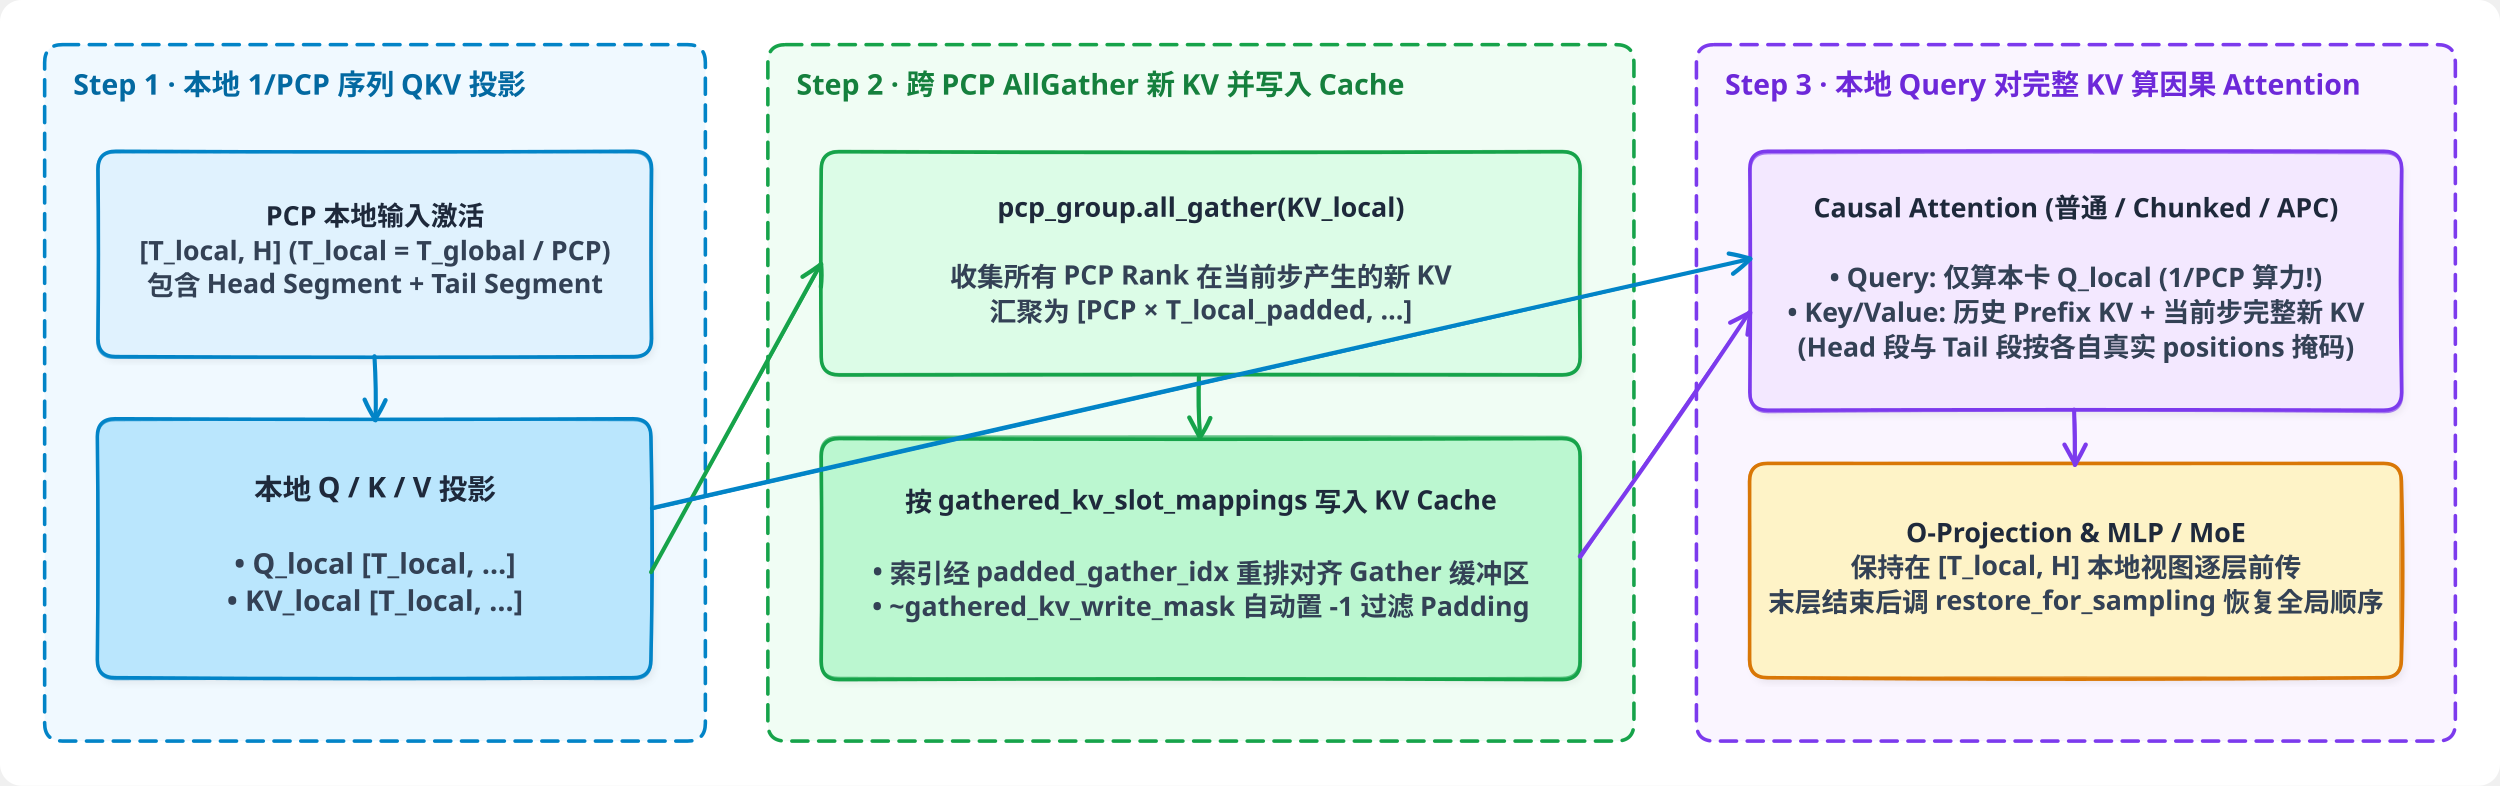
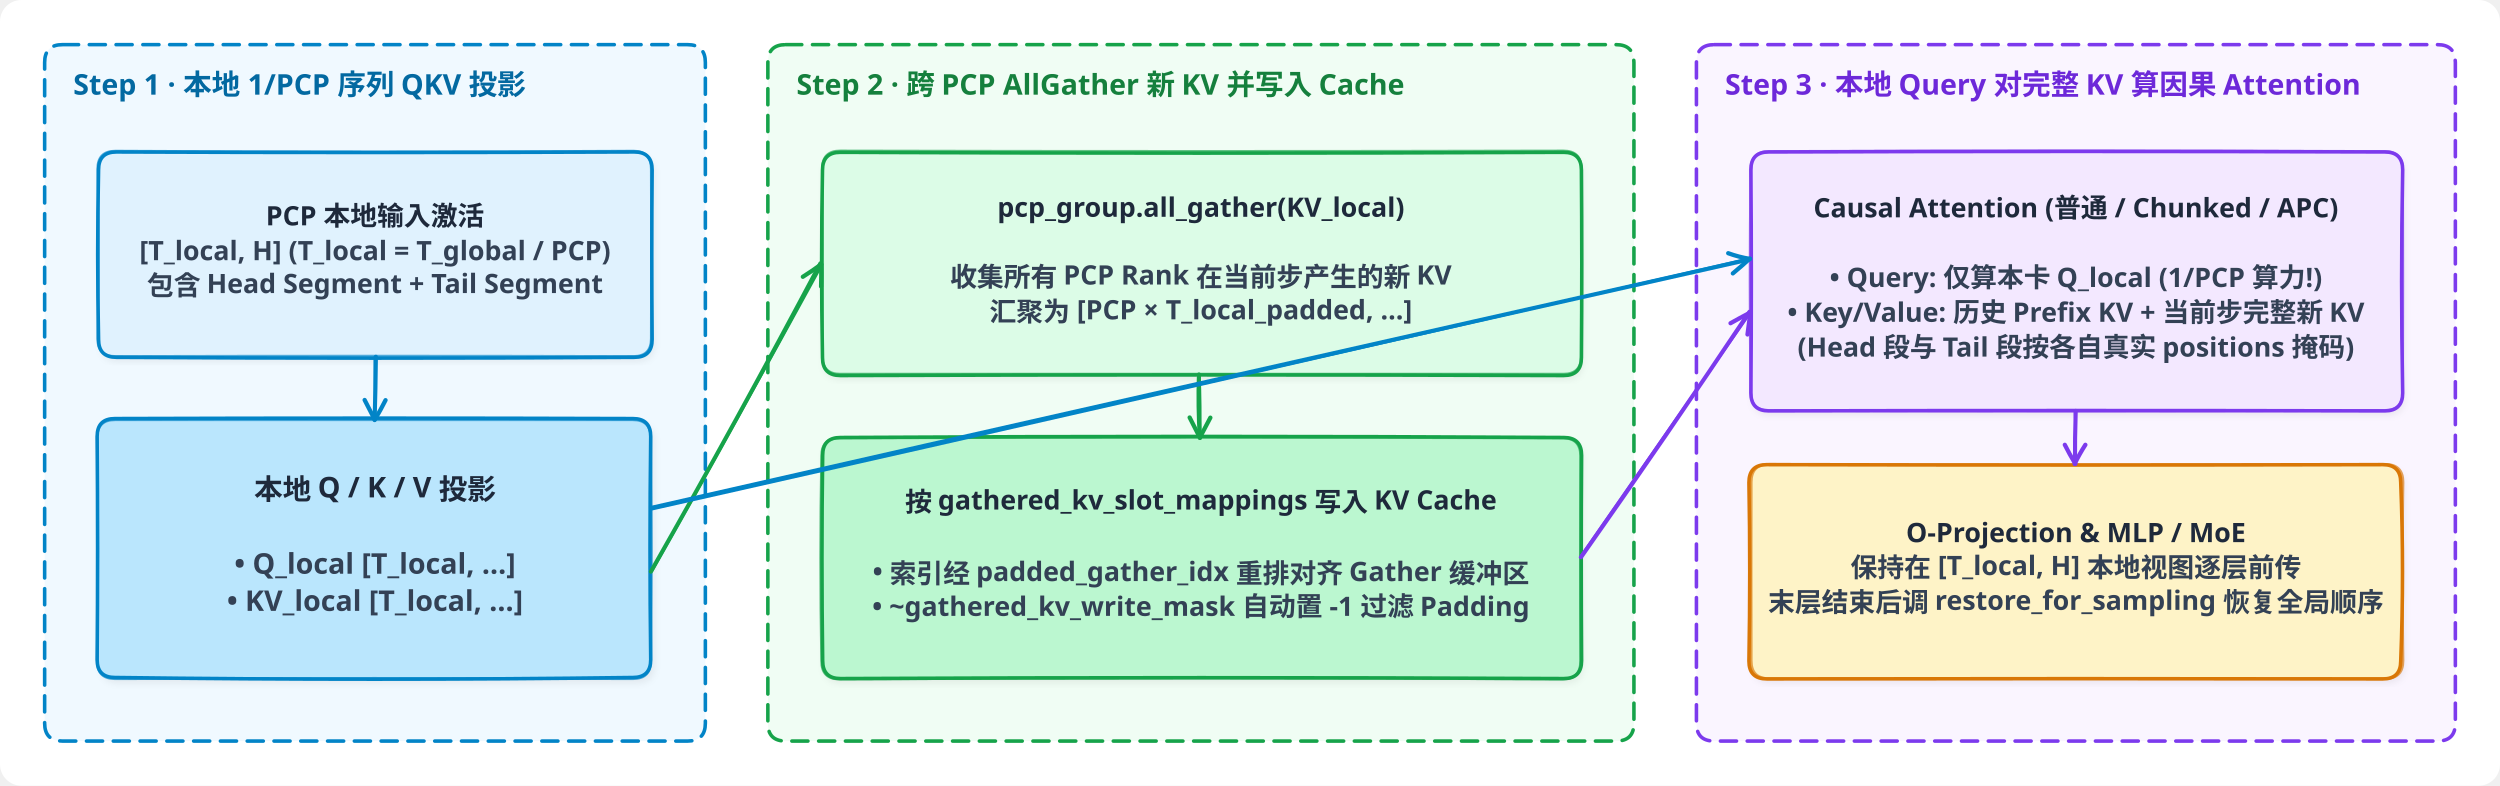
<svg xmlns="http://www.w3.org/2000/svg" viewBox="0 0 1400 440" width="1400" height="440" font-family="'Comic Sans MS', 'Segoe Print', 'Bradley Hand', 'Chalkboard SE', 'Microsoft YaHei', sans-serif">
  <defs>
    <filter id="paper-shadow" x="-2%" y="-2%" width="104%" height="106%">
      <feDropShadow dx="1.5" dy="2.5" stdDeviation="2" flood-color="#0f172a" flood-opacity="0.07" />
    </filter>
  </defs>
  <rect x="0" y="0" width="1400" height="440" fill="#ffffff" rx="12" />
  <path d="M 35.0 25 L 385.0 25 Q 395 25 395 35.0 L 395 405.0 Q 395 415 385.0 415 L 35.0 415 Q 25 415 25 405.0 L 25 35.0 Q 25 25 35.0 25 Z" fill="#f0f9ff" stroke="none" />
  <path d="M 35.0 25 L 385.0 25 Q 395 25 395 35.0 L 395 405.0 Q 395 415 385.0 415 L 35.0 415 Q 25 415 25 405.0 L 25 35.0 Q 25 25 35.0 25 Z" fill="none" stroke="#0284c7" stroke-width="2" stroke-linecap="round" stroke-linejoin="round" opacity="1" stroke-dasharray="9 6" />
  <path d="M 65.0 85 L 355.0 85 Q 365 85 365 95.0 L 365 190.0 Q 365 200 355.0 200 L 65.0 200 Q 55 200 55 190.0 L 55 95.0 Q 55 85 65.0 85 Z" fill="#e0f2fe" stroke="none" filter="url(#paper-shadow)" />
-   <path d="M 64.9 84.7 Q 210.0 85.5 354.9 84.7 Q 364.9 84.7 364.9 94.7 Q 364.3 142.5 364.9 189.7 Q 364.9 199.7 354.9 199.7 Q 210.0 200.4 64.9 199.7 Q 54.9 199.7 54.9 189.7 Q 55.3 142.5 54.9 94.7 Q 54.9 84.7 64.9 84.7" fill="none" stroke="#0284c7" stroke-width="2" stroke-linecap="round" stroke-linejoin="round" opacity="1" />
-   <path d="M 64.5 85.3 Q 210.0 84.4 354.5 85.3 Q 364.5 85.3 364.5 95.3 Q 364.4 142.5 364.5 190.3 Q 364.5 200.3 354.5 200.3 Q 210.0 200.4 64.5 200.3 Q 54.5 200.3 54.5 190.3 Q 55.7 142.5 54.5 95.3 Q 54.5 85.3 64.5 85.3" fill="none" stroke="#0284c7" stroke-width="1.5" stroke-linecap="round" stroke-linejoin="round" opacity="0.65" />
+   <path d="M 65.2 85.1 Q 210.0 85.7 355.2 85.1 Q 365.2 85.1 365.2 95.1 Q 364.8 142.5 365.2 190.1 Q 365.2 200.1 355.2 200.1 Q 210.0 201.0 65.2 200.1 Q 55.2 200.1 55.2 190.1 Q 54.2 142.5 55.2 95.1 Q 55.2 85.1 65.2 85.1" fill="none" stroke="#0284c7" stroke-width="2" stroke-linecap="round" stroke-linejoin="round" opacity="1" />
+   <path d="M 64.7 84.6 Q 210.0 85.5 354.7 84.6 Q 364.7 84.6 364.7 94.6 Q 365.0 142.5 364.7 189.6 Q 364.7 199.6 354.7 199.6 Q 210.0 199.2 64.7 199.6 Q 54.7 199.6 54.7 189.6 Q 55.6 142.5 54.7 94.6 Q 54.7 84.6 64.7 84.6" fill="none" stroke="#0284c7" stroke-width="1.5" stroke-linecap="round" stroke-linejoin="round" opacity="0.65" />
  <path d="M 65.0 235 L 355.0 235 Q 365 235 365 245.0 L 365 370.0 Q 365 380 355.0 380 L 65.0 380 Q 55 380 55 370.0 L 55 245.0 Q 55 235 65.0 235 Z" fill="#bae6fd" stroke="none" filter="url(#paper-shadow)" />
-   <path d="M 64.5 234.5 Q 210.0 235.2 354.5 234.5 Q 364.5 234.5 364.5 244.5 Q 366.0 307.5 364.5 369.5 Q 364.5 379.5 354.5 379.5 Q 210.0 380.6 64.5 379.5 Q 54.5 379.5 54.5 369.5 Q 55.3 307.5 54.5 244.5 Q 54.5 234.5 64.5 234.5" fill="none" stroke="#0284c7" stroke-width="2" stroke-linecap="round" stroke-linejoin="round" opacity="1" />
-   <path d="M 64.6 235.2 Q 210.0 234.4 354.6 235.2 Q 364.6 235.2 364.6 245.2 Q 365.1 307.5 364.6 370.2 Q 364.6 380.2 354.6 380.2 Q 210.0 379.7 64.6 380.2 Q 54.6 380.2 54.6 370.2 Q 54.4 307.5 54.6 245.2 Q 54.6 235.2 64.6 235.2" fill="none" stroke="#0284c7" stroke-width="1.5" stroke-linecap="round" stroke-linejoin="round" opacity="0.65" />
+   <path d="M 64.4 234.4 Q 210.0 233.9 354.4 234.4 Q 364.4 234.4 364.4 244.4 Q 363.6 307.5 364.4 369.4 Q 364.4 379.4 354.4 379.4 Q 210.0 381.3 64.4 379.4 Q 54.4 379.4 54.4 369.4 Q 54.9 307.5 54.4 244.4 Q 54.4 234.4 64.4 234.4" fill="none" stroke="#0284c7" stroke-width="2" stroke-linecap="round" stroke-linejoin="round" opacity="1" />
+   <path d="M 64.4 235.1 Q 210.0 235.1 354.4 235.1 Q 364.4 235.1 364.4 245.1 Q 365.3 307.5 364.4 370.1 Q 364.4 380.1 354.4 380.1 Q 210.0 379.6 64.4 380.1 Q 54.4 380.1 54.4 370.1 Q 55.1 307.5 54.4 245.1 Q 54.4 235.1 64.4 235.1" fill="none" stroke="#0284c7" stroke-width="1.5" stroke-linecap="round" stroke-linejoin="round" opacity="0.65" />
  <path d="M 440.0 25 L 905.0 25 Q 915 25 915 35.0 L 915 405.0 Q 915 415 905.0 415 L 440.0 415 Q 430 415 430 405.0 L 430 35.0 Q 430 25 440.0 25 Z" fill="#f0fdf4" stroke="none" />
  <path d="M 440.0 25 L 905.0 25 Q 915 25 915 35.0 L 915 405.0 Q 915 415 905.0 415 L 440.0 415 Q 430 415 430 405.0 L 430 35.0 Q 430 25 440.0 25 Z" fill="none" stroke="#16a34a" stroke-width="2" stroke-linecap="round" stroke-linejoin="round" opacity="1" stroke-dasharray="9 6" />
  <path d="M 470.0 85 L 875.0 85 Q 885 85 885 95.0 L 885 200.0 Q 885 210 875.0 210 L 470.0 210 Q 460 210 460 200.0 L 460 95.0 Q 460 85 470.0 85 Z" fill="#dcfce7" stroke="none" filter="url(#paper-shadow)" />
-   <path d="M 469.9 85.0 Q 672.5 85.8 874.9 85.0 Q 884.9 85.0 884.9 95.0 Q 884.2 147.5 884.9 200.0 Q 884.9 210.0 874.9 210.0 Q 672.5 209.7 469.9 210.0 Q 459.9 210.0 459.9 200.0 Q 459.3 147.5 459.9 95.0 Q 459.9 85.0 469.9 85.0" fill="none" stroke="#16a34a" stroke-width="2" stroke-linecap="round" stroke-linejoin="round" opacity="1" />
-   <path d="M 469.8 84.6 Q 672.5 85.4 874.8 84.6 Q 884.8 84.6 884.8 94.6 Q 885.2 147.5 884.8 199.6 Q 884.8 209.6 874.8 209.6 Q 672.5 209.1 469.8 209.6 Q 459.8 209.6 459.8 199.6 Q 460.0 147.5 459.8 94.6 Q 459.8 84.6 469.8 84.6" fill="none" stroke="#16a34a" stroke-width="1.5" stroke-linecap="round" stroke-linejoin="round" opacity="0.65" />
+   <path d="M 470.6 85.3 Q 672.5 86.2 875.6 85.3 Q 885.6 85.3 885.6 95.3 Q 886.0 147.5 885.6 200.3 Q 885.6 210.3 875.6 210.3 Q 672.5 209.6 470.6 210.3 Q 460.6 210.3 460.6 200.3 Q 459.6 147.5 460.6 95.3 Q 460.6 85.3 470.6 85.3" fill="none" stroke="#16a34a" stroke-width="2" stroke-linecap="round" stroke-linejoin="round" opacity="1" />
+   <path d="M 470.5 84.5 Q 672.5 85.0 875.5 84.5 Q 885.5 84.5 885.5 94.5 Q 885.6 147.5 885.5 199.5 Q 885.5 209.5 875.5 209.5 Q 672.5 209.5 470.5 209.5 Q 460.5 209.5 460.5 199.5 Q 460.9 147.5 460.5 94.5 Q 460.5 84.5 470.5 84.5" fill="none" stroke="#16a34a" stroke-width="1.5" stroke-linecap="round" stroke-linejoin="round" opacity="0.65" />
  <path d="M 470.0 245 L 875.0 245 Q 885 245 885 255.0 L 885 370.0 Q 885 380 875.0 380 L 470.0 380 Q 460 380 460 370.0 L 460 255.0 Q 460 245 470.0 245 Z" fill="#bbf7d0" stroke="none" filter="url(#paper-shadow)" />
-   <path d="M 469.9 245.6 Q 672.5 246.4 874.9 245.6 Q 884.9 245.6 884.9 255.6 Q 885.1 312.5 884.9 370.6 Q 884.9 380.6 874.9 380.6 Q 672.5 379.7 469.9 380.6 Q 459.9 380.6 459.9 370.6 Q 460.4 312.5 459.9 255.6 Q 459.9 245.6 469.9 245.6" fill="none" stroke="#16a34a" stroke-width="2" stroke-linecap="round" stroke-linejoin="round" opacity="1" />
-   <path d="M 469.6 244.7 Q 672.5 244.3 874.6 244.7 Q 884.6 244.7 884.6 254.7 Q 885.0 312.5 884.6 369.7 Q 884.6 379.7 874.6 379.7 Q 672.5 380.7 469.6 379.7 Q 459.6 379.7 459.6 369.7 Q 460.6 312.5 459.6 254.7 Q 459.6 244.7 469.6 244.7" fill="none" stroke="#16a34a" stroke-width="1.5" stroke-linecap="round" stroke-linejoin="round" opacity="0.65" />
+   <path d="M 470.7 245.0 Q 672.5 243.8 875.7 245.0 Q 885.7 245.0 885.7 255.0 Q 885.3 312.5 885.7 370.0 Q 885.7 380.0 875.7 380.0 Q 672.5 379.0 470.7 380.0 Q 460.7 380.0 460.7 370.0 Q 459.9 312.5 460.7 255.0 Q 460.7 245.0 470.7 245.0" fill="none" stroke="#16a34a" stroke-width="2" stroke-linecap="round" stroke-linejoin="round" opacity="1" />
+   <path d="M 470.1 245.3 Q 672.5 244.6 875.1 245.3 Q 885.1 245.3 885.1 255.3 Q 885.0 312.5 885.1 370.3 Q 885.1 380.3 875.1 380.3 Q 672.5 379.1 470.1 380.3 Q 460.1 380.3 460.1 370.3 Q 459.0 312.5 460.1 255.3 Q 460.1 245.3 470.1 245.3" fill="none" stroke="#16a34a" stroke-width="1.5" stroke-linecap="round" stroke-linejoin="round" opacity="0.65" />
  <path d="M 960.0 25 L 1365.0 25 Q 1375 25 1375 35.0 L 1375 405.0 Q 1375 415 1365.0 415 L 960.0 415 Q 950 415 950 405.0 L 950 35.0 Q 950 25 960.0 25 Z" fill="#faf5ff" stroke="none" />
  <path d="M 960.0 25 L 1365.0 25 Q 1375 25 1375 35.0 L 1375 405.0 Q 1375 415 1365.0 415 L 960.0 415 Q 950 415 950 405.0 L 950 35.0 Q 950 25 960.0 25 Z" fill="none" stroke="#7c3aed" stroke-width="2" stroke-linecap="round" stroke-linejoin="round" opacity="1" stroke-dasharray="9 6" />
  <path d="M 990.0 85 L 1335.0 85 Q 1345 85 1345 95.0 L 1345 220.0 Q 1345 230 1335.0 230 L 990.0 230 Q 980 230 980 220.0 L 980 95.0 Q 980 85 990.0 85 Z" fill="#f3e8ff" stroke="none" filter="url(#paper-shadow)" />
-   <path d="M 989.9 84.7 Q 1162.5 84.3 1334.9 84.7 Q 1344.9 84.7 1344.9 94.7 Q 1343.6 157.5 1344.9 219.7 Q 1344.9 229.7 1334.9 229.7 Q 1162.5 229.2 989.9 229.7 Q 979.9 229.7 979.9 219.7 Q 980.6 157.5 979.9 94.7 Q 979.9 84.7 989.9 84.7" fill="none" stroke="#7c3aed" stroke-width="2" stroke-linecap="round" stroke-linejoin="round" opacity="1" />
-   <path d="M 990.2 85.7 Q 1162.5 85.0 1335.2 85.7 Q 1345.2 85.7 1345.2 95.7 Q 1345.5 157.5 1345.2 220.7 Q 1345.2 230.7 1335.2 230.7 Q 1162.5 229.0 990.2 230.7 Q 980.2 230.7 980.2 220.7 Q 979.3 157.5 980.2 95.7 Q 980.2 85.7 990.2 85.7" fill="none" stroke="#7c3aed" stroke-width="1.5" stroke-linecap="round" stroke-linejoin="round" opacity="0.65" />
+   <path d="M 990.5 85.1 Q 1162.5 84.5 1335.5 85.1 Q 1345.5 85.1 1345.5 95.1 Q 1344.3 157.5 1345.5 220.1 Q 1345.5 230.1 1335.5 230.1 Q 1162.5 229.7 990.5 230.1 Q 980.5 230.1 980.5 220.1 Q 981.0 157.5 980.5 95.1 Q 980.5 85.1 990.5 85.1" fill="none" stroke="#7c3aed" stroke-width="2" stroke-linecap="round" stroke-linejoin="round" opacity="1" />
+   <path d="M 990.5 84.8 Q 1162.5 84.1 1335.5 84.8 Q 1345.5 84.8 1345.5 94.8 Q 1345.7 157.5 1345.5 219.8 Q 1345.5 229.8 1335.5 229.8 Q 1162.5 230.7 990.5 229.8 Q 980.5 229.8 980.5 219.8 Q 979.5 157.5 980.5 94.8 Q 980.5 84.8 990.5 84.8" fill="none" stroke="#7c3aed" stroke-width="1.5" stroke-linecap="round" stroke-linejoin="round" opacity="0.65" />
  <path d="M 990.0 260 L 1335.0 260 Q 1345 260 1345 270.0 L 1345 370.0 Q 1345 380 1335.0 380 L 990.0 380 Q 980 380 980 370.0 L 980 270.0 Q 980 260 990.0 260 Z" fill="#fef3c7" stroke="none" filter="url(#paper-shadow)" />
-   <path d="M 989.8 259.5 Q 1162.5 259.6 1334.8 259.5 Q 1344.8 259.5 1344.8 269.5 Q 1346.3 320.0 1344.8 369.5 Q 1344.8 379.5 1334.8 379.5 Q 1162.5 381.2 989.8 379.5 Q 979.8 379.5 979.8 369.5 Q 979.7 320.0 979.8 269.5 Q 979.8 259.5 989.8 259.5" fill="none" stroke="#d97706" stroke-width="2" stroke-linecap="round" stroke-linejoin="round" opacity="1" />
-   <path d="M 989.5 259.6 Q 1162.5 259.1 1334.5 259.6 Q 1344.5 259.6 1344.5 269.6 Q 1344.0 320.0 1344.5 369.6 Q 1344.5 379.6 1334.5 379.6 Q 1162.5 379.2 989.5 379.6 Q 979.5 379.6 979.5 369.6 Q 980.6 320.0 979.5 269.6 Q 979.5 259.6 989.5 259.6" fill="none" stroke="#d97706" stroke-width="1.5" stroke-linecap="round" stroke-linejoin="round" opacity="0.65" />
-   <path d="M 209.7 199.5 Q 210.8 218.3 210.3 235.4" fill="none" stroke="#0284c7" stroke-width="2.3" stroke-linecap="round" />
-   <path d="M 209.8 199.7 Q 210.4 217.2 210.2 234.8" fill="none" stroke="#0284c7" stroke-width="1.4" stroke-linecap="round" />
-   <path d="M 209.9 235.1 Q 213.4 229.6 215.9 224.1" fill="none" stroke="#0284c7" stroke-width="2.4" stroke-linecap="round" />
-   <path d="M 210.2 235.1 Q 206.7 229.6 204.2 223.8" fill="none" stroke="#0284c7" stroke-width="2.4" stroke-linecap="round" />
-   <path d="M 671.4 210.6 Q 670.7 226.9 672.1 244.8" fill="none" stroke="#16a34a" stroke-width="2.3" stroke-linecap="round" />
-   <path d="M 671.7 209.9 Q 671.3 228.1 672.2 245.3" fill="none" stroke="#16a34a" stroke-width="1.4" stroke-linecap="round" />
-   <path d="M 671.8 245.2 Q 675.3 240.0 677.8 234.1" fill="none" stroke="#16a34a" stroke-width="2.4" stroke-linecap="round" />
-   <path d="M 671.9 244.9 Q 669.1 239.8 666.0 233.8" fill="none" stroke="#16a34a" stroke-width="2.4" stroke-linecap="round" />
-   <path d="M 1161.5 229.4 Q 1162.0 245.9 1161.9 260.4" fill="none" stroke="#7c3aed" stroke-width="2.3" stroke-linecap="round" />
-   <path d="M 1161.7 229.9 Q 1162.7 245.6 1162.1 260.3" fill="none" stroke="#7c3aed" stroke-width="1.4" stroke-linecap="round" />
-   <path d="M 1162.1 260.1 Q 1165.4 254.3 1168.0 249.0" fill="none" stroke="#7c3aed" stroke-width="2.4" stroke-linecap="round" />
-   <path d="M 1162.1 259.9 Q 1159.2 254.5 1156.1 249.0" fill="none" stroke="#7c3aed" stroke-width="2.4" stroke-linecap="round" />
-   <path d="M 364.6 320.4 Q 411.3 235.5 459.4 148.1" fill="none" stroke="#16a34a" stroke-width="2.3" stroke-linecap="round" />
-   <path d="M 364.7 319.9 Q 412.4 234.4 459.8 148.3" fill="none" stroke="#16a34a" stroke-width="1.4" stroke-linecap="round" />
-   <path d="M 459.8 148.0 Q 454.2 152.0 449.4 155.0" fill="none" stroke="#16a34a" stroke-width="2.4" stroke-linecap="round" />
-   <path d="M 459.8 147.8 Q 460.4 154.2 459.7 160.7" fill="none" stroke="#16a34a" stroke-width="2.4" stroke-linecap="round" />
-   <path d="M 365.1 284.5 Q 673.7 213.8 980.1 145.0" fill="none" stroke="#0284c7" stroke-width="2.3" stroke-linecap="round" />
-   <path d="M 364.8 285.2 Q 673.1 214.9 980.2 145.0" fill="none" stroke="#0284c7" stroke-width="1.4" stroke-linecap="round" />
-   <path d="M 980.1 144.8 Q 973.5 142.9 968.1 142.0" fill="none" stroke="#0284c7" stroke-width="2.4" stroke-linecap="round" />
-   <path d="M 980.1 145.0 Q 975.8 149.4 970.5 153.3" fill="none" stroke="#0284c7" stroke-width="2.4" stroke-linecap="round" />
-   <path d="M 884.7 311.6 Q 933.4 244.7 979.6 174.9" fill="none" stroke="#7c3aed" stroke-width="2.3" stroke-linecap="round" />
-   <path d="M 885.3 312.2 Q 931.9 243.7 979.7 175.2" fill="none" stroke="#7c3aed" stroke-width="1.4" stroke-linecap="round" />
-   <path d="M 980.0 175.0 Q 974.8 177.8 968.9 180.7" fill="none" stroke="#7c3aed" stroke-width="2.4" stroke-linecap="round" />
-   <path d="M 980.1 175.0 Q 979.3 181.7 978.6 187.4" fill="none" stroke="#7c3aed" stroke-width="2.4" stroke-linecap="round" />
+   <path d="M 989.4 260.2 Q 1162.5 260.6 1334.4 260.2 Q 1344.4 260.2 1344.4 270.2 Q 1346.4 320.0 1344.4 370.2 Q 1344.4 380.2 1334.4 380.2 Q 1162.5 379.9 989.4 380.2 Q 979.4 380.2 979.4 370.2 Q 980.3 320.0 979.4 270.2 Q 979.4 260.2 989.4 260.2" fill="none" stroke="#d97706" stroke-width="2" stroke-linecap="round" stroke-linejoin="round" opacity="1" />
+   <path d="M 990.7 260.0 Q 1162.5 260.7 1335.7 260.0 Q 1345.7 260.0 1345.7 270.0 Q 1344.9 320.0 1345.7 370.0 Q 1345.7 380.0 1335.7 380.0 Q 1162.5 379.9 990.7 380.0 Q 980.7 380.0 980.7 370.0 Q 980.6 320.0 980.7 270.0 Q 980.7 260.0 990.7 260.0" fill="none" stroke="#d97706" stroke-width="1.5" stroke-linecap="round" stroke-linejoin="round" opacity="0.65" />
+   <path d="M 210.5 199.8 Q 210.3 218.1 209.8 234.8" fill="none" stroke="#0284c7" stroke-width="2.3" stroke-linecap="round" />
+   <path d="M 209.9 199.8 Q 209.9 218.1 210.0 235.1" fill="none" stroke="#0284c7" stroke-width="1.4" stroke-linecap="round" />
+   <path d="M 209.8 235.2 Q 213.2 229.5 215.9 224.1" fill="none" stroke="#0284c7" stroke-width="2.4" stroke-linecap="round" />
+   <path d="M 209.8 234.9 Q 207.2 230.0 204.2 224.0" fill="none" stroke="#0284c7" stroke-width="2.4" stroke-linecap="round" />
+   <path d="M 671.4 209.7 Q 670.8 227.8 671.9 245.2" fill="none" stroke="#16a34a" stroke-width="2.3" stroke-linecap="round" />
+   <path d="M 671.7 209.6 Q 672.4 227.6 672.1 244.8" fill="none" stroke="#16a34a" stroke-width="1.4" stroke-linecap="round" />
+   <path d="M 672.0 244.9 Q 675.1 239.0 677.8 233.9" fill="none" stroke="#16a34a" stroke-width="2.4" stroke-linecap="round" />
+   <path d="M 672.0 245.2 Q 669.3 239.8 666.2 233.8" fill="none" stroke="#16a34a" stroke-width="2.4" stroke-linecap="round" />
+   <path d="M 1162.4 230.1 Q 1161.9 245.7 1162.0 259.5" fill="none" stroke="#7c3aed" stroke-width="2.3" stroke-linecap="round" />
+   <path d="M 1162.0 230.3 Q 1162.5 244.7 1162.0 260.3" fill="none" stroke="#7c3aed" stroke-width="1.4" stroke-linecap="round" />
+   <path d="M 1161.8 259.8 Q 1164.4 254.4 1167.8 249.1" fill="none" stroke="#7c3aed" stroke-width="2.4" stroke-linecap="round" />
+   <path d="M 1162.2 259.8 Q 1158.8 254.1 1156.3 249.1" fill="none" stroke="#7c3aed" stroke-width="2.4" stroke-linecap="round" />
+   <path d="M 364.5 320.1 Q 413.0 235.0 459.4 147.5" fill="none" stroke="#16a34a" stroke-width="2.3" stroke-linecap="round" />
+   <path d="M 365.1 319.8 Q 413.2 234.5 460.3 148.3" fill="none" stroke="#16a34a" stroke-width="1.4" stroke-linecap="round" />
+   <path d="M 459.8 148.1 Q 454.5 151.9 449.6 155.0" fill="none" stroke="#16a34a" stroke-width="2.4" stroke-linecap="round" />
+   <path d="M 459.9 147.9 Q 460.0 154.8 459.8 160.4" fill="none" stroke="#16a34a" stroke-width="2.4" stroke-linecap="round" />
+   <path d="M 364.7 284.4 Q 672.3 214.4 979.6 145.3" fill="none" stroke="#0284c7" stroke-width="2.3" stroke-linecap="round" />
+   <path d="M 365.0 285.2 Q 672.7 215.9 979.7 144.7" fill="none" stroke="#0284c7" stroke-width="1.4" stroke-linecap="round" />
+   <path d="M 980.0 145.0 Q 973.5 143.9 967.8 141.8" fill="none" stroke="#0284c7" stroke-width="2.4" stroke-linecap="round" />
+   <path d="M 979.9 144.8 Q 975.8 148.6 970.4 153.1" fill="none" stroke="#0284c7" stroke-width="2.4" stroke-linecap="round" />
+   <path d="M 885.4 312.0 Q 933.4 243.8 979.7 174.6" fill="none" stroke="#7c3aed" stroke-width="2.3" stroke-linecap="round" />
+   <path d="M 884.8 312.1 Q 932.8 242.7 980.2 175.2" fill="none" stroke="#7c3aed" stroke-width="1.4" stroke-linecap="round" />
+   <path d="M 979.8 175.2 Q 974.4 178.0 969.1 181.0" fill="none" stroke="#7c3aed" stroke-width="2.4" stroke-linecap="round" />
+   <path d="M 980.2 175.1 Q 979.4 180.7 978.6 187.3" fill="none" stroke="#7c3aed" stroke-width="2.4" stroke-linecap="round" />
  <text x="41.0" y="53.0" font-size="16" font-weight="700" fill="#0369a1" text-anchor="start">Step 1 · 本地 1/PCP 序列 QKV 投影</text>
  <text x="210.0" y="126.2" font-size="15" font-weight="700" fill="#1e293b" text-anchor="middle">PCP 本地输入激活</text>
  <text x="210.0" y="145.7" font-size="15" font-weight="600" fill="#334155" text-anchor="middle">[T_local, H] (T_local = T_global / PCP)</text>
  <text x="210.0" y="165.2" font-size="15" font-weight="600" fill="#334155" text-anchor="middle">包含 Head Segment + Tail Segment</text>
  <text x="210.0" y="279.7" font-size="16" font-weight="700" fill="#1e293b" text-anchor="middle">本地 Q / K / V 投影</text>
  <text x="210.0" y="300.5" font-size="16" font-weight="600" fill="#334155" text-anchor="middle" />
  <text x="210.0" y="321.3" font-size="16" font-weight="600" fill="#334155" text-anchor="middle">• Q_local [T_local, ...]</text>
  <text x="210.0" y="342.1" font-size="16" font-weight="600" fill="#334155" text-anchor="middle">• KV_local [T_local, ...]</text>
  <text x="446.0" y="53.0" font-size="16" font-weight="700" fill="#15803d" text-anchor="start">Step 2 · 跨 PCP AllGather 新 KV 并写入 Cache</text>
  <text x="672.5" y="121.4" font-size="15" font-weight="700" fill="#1e293b" text-anchor="middle">pcp_group.all_gather(KV_local)</text>
  <text x="672.5" y="140.9" font-size="15" font-weight="600" fill="#334155" text-anchor="middle" />
  <text x="672.5" y="160.4" font-size="15" font-weight="600" fill="#334155" text-anchor="middle">收集所有 PCP Rank 在当前步产生的新 KV</text>
  <text x="672.5" y="179.9" font-size="15" font-weight="600" fill="#334155" text-anchor="middle">汇聚为 [PCP × T_local_padded, ...]</text>
  <text x="672.5" y="286.4" font-size="15" font-weight="700" fill="#1e293b" text-anchor="middle">按 gathered_kv_slot_mappings 写入 KV Cache</text>
  <text x="672.5" y="305.9" font-size="15" font-weight="600" fill="#334155" text-anchor="middle" />
  <text x="672.5" y="325.4" font-size="15" font-weight="600" fill="#334155" text-anchor="middle">• 索引经 padded_gather_idx 重排对齐 Gather 缓冲区</text>
  <text x="672.5" y="344.9" font-size="15" font-weight="600" fill="#334155" text-anchor="middle">• ~gathered_kv_write_mask 自动置 -1 过滤 Padding</text>
  <text x="966.0" y="53.0" font-size="16" font-weight="700" fill="#6d28d9" text-anchor="start">Step 3 · 本地 Query 对完整 KV 算因果 Attention</text>
  <text x="1162.5" y="121.7" font-size="15" font-weight="700" fill="#1e293b" text-anchor="middle">Causal Attention (普通 / Chunked / APC)</text>
  <text x="1162.5" y="141.2" font-size="15" font-weight="600" fill="#334155" text-anchor="middle" />
  <text x="1162.5" y="160.7" font-size="15" font-weight="600" fill="#334155" text-anchor="middle">• Query: 仅算本卡 Q_local (1/PCP 算力!)</text>
  <text x="1162.5" y="180.2" font-size="15" font-weight="600" fill="#334155" text-anchor="middle">• Key/Value: 历史 Prefix KV + 当前步完整新 KV</text>
  <text x="1162.5" y="199.7" font-size="15" font-weight="600" fill="#334155" text-anchor="middle">  (Head 段与 Tail 段按各自真实 positions 掩码)</text>
  <text x="1162.5" y="303.6" font-size="15" font-weight="700" fill="#1e293b" text-anchor="middle">O-Projection &amp; MLP / MoE</text>
  <text x="1162.5" y="323.1" font-size="15" font-weight="600" fill="#334155" text-anchor="middle">保持在 [T_local, H] 本地视图逐层前传</text>
  <text x="1162.5" y="342.6" font-size="15" font-weight="600" fill="#334155" text-anchor="middle">末层结束后调 restore_for_sampling 恢复全局顺序</text>
</svg>
